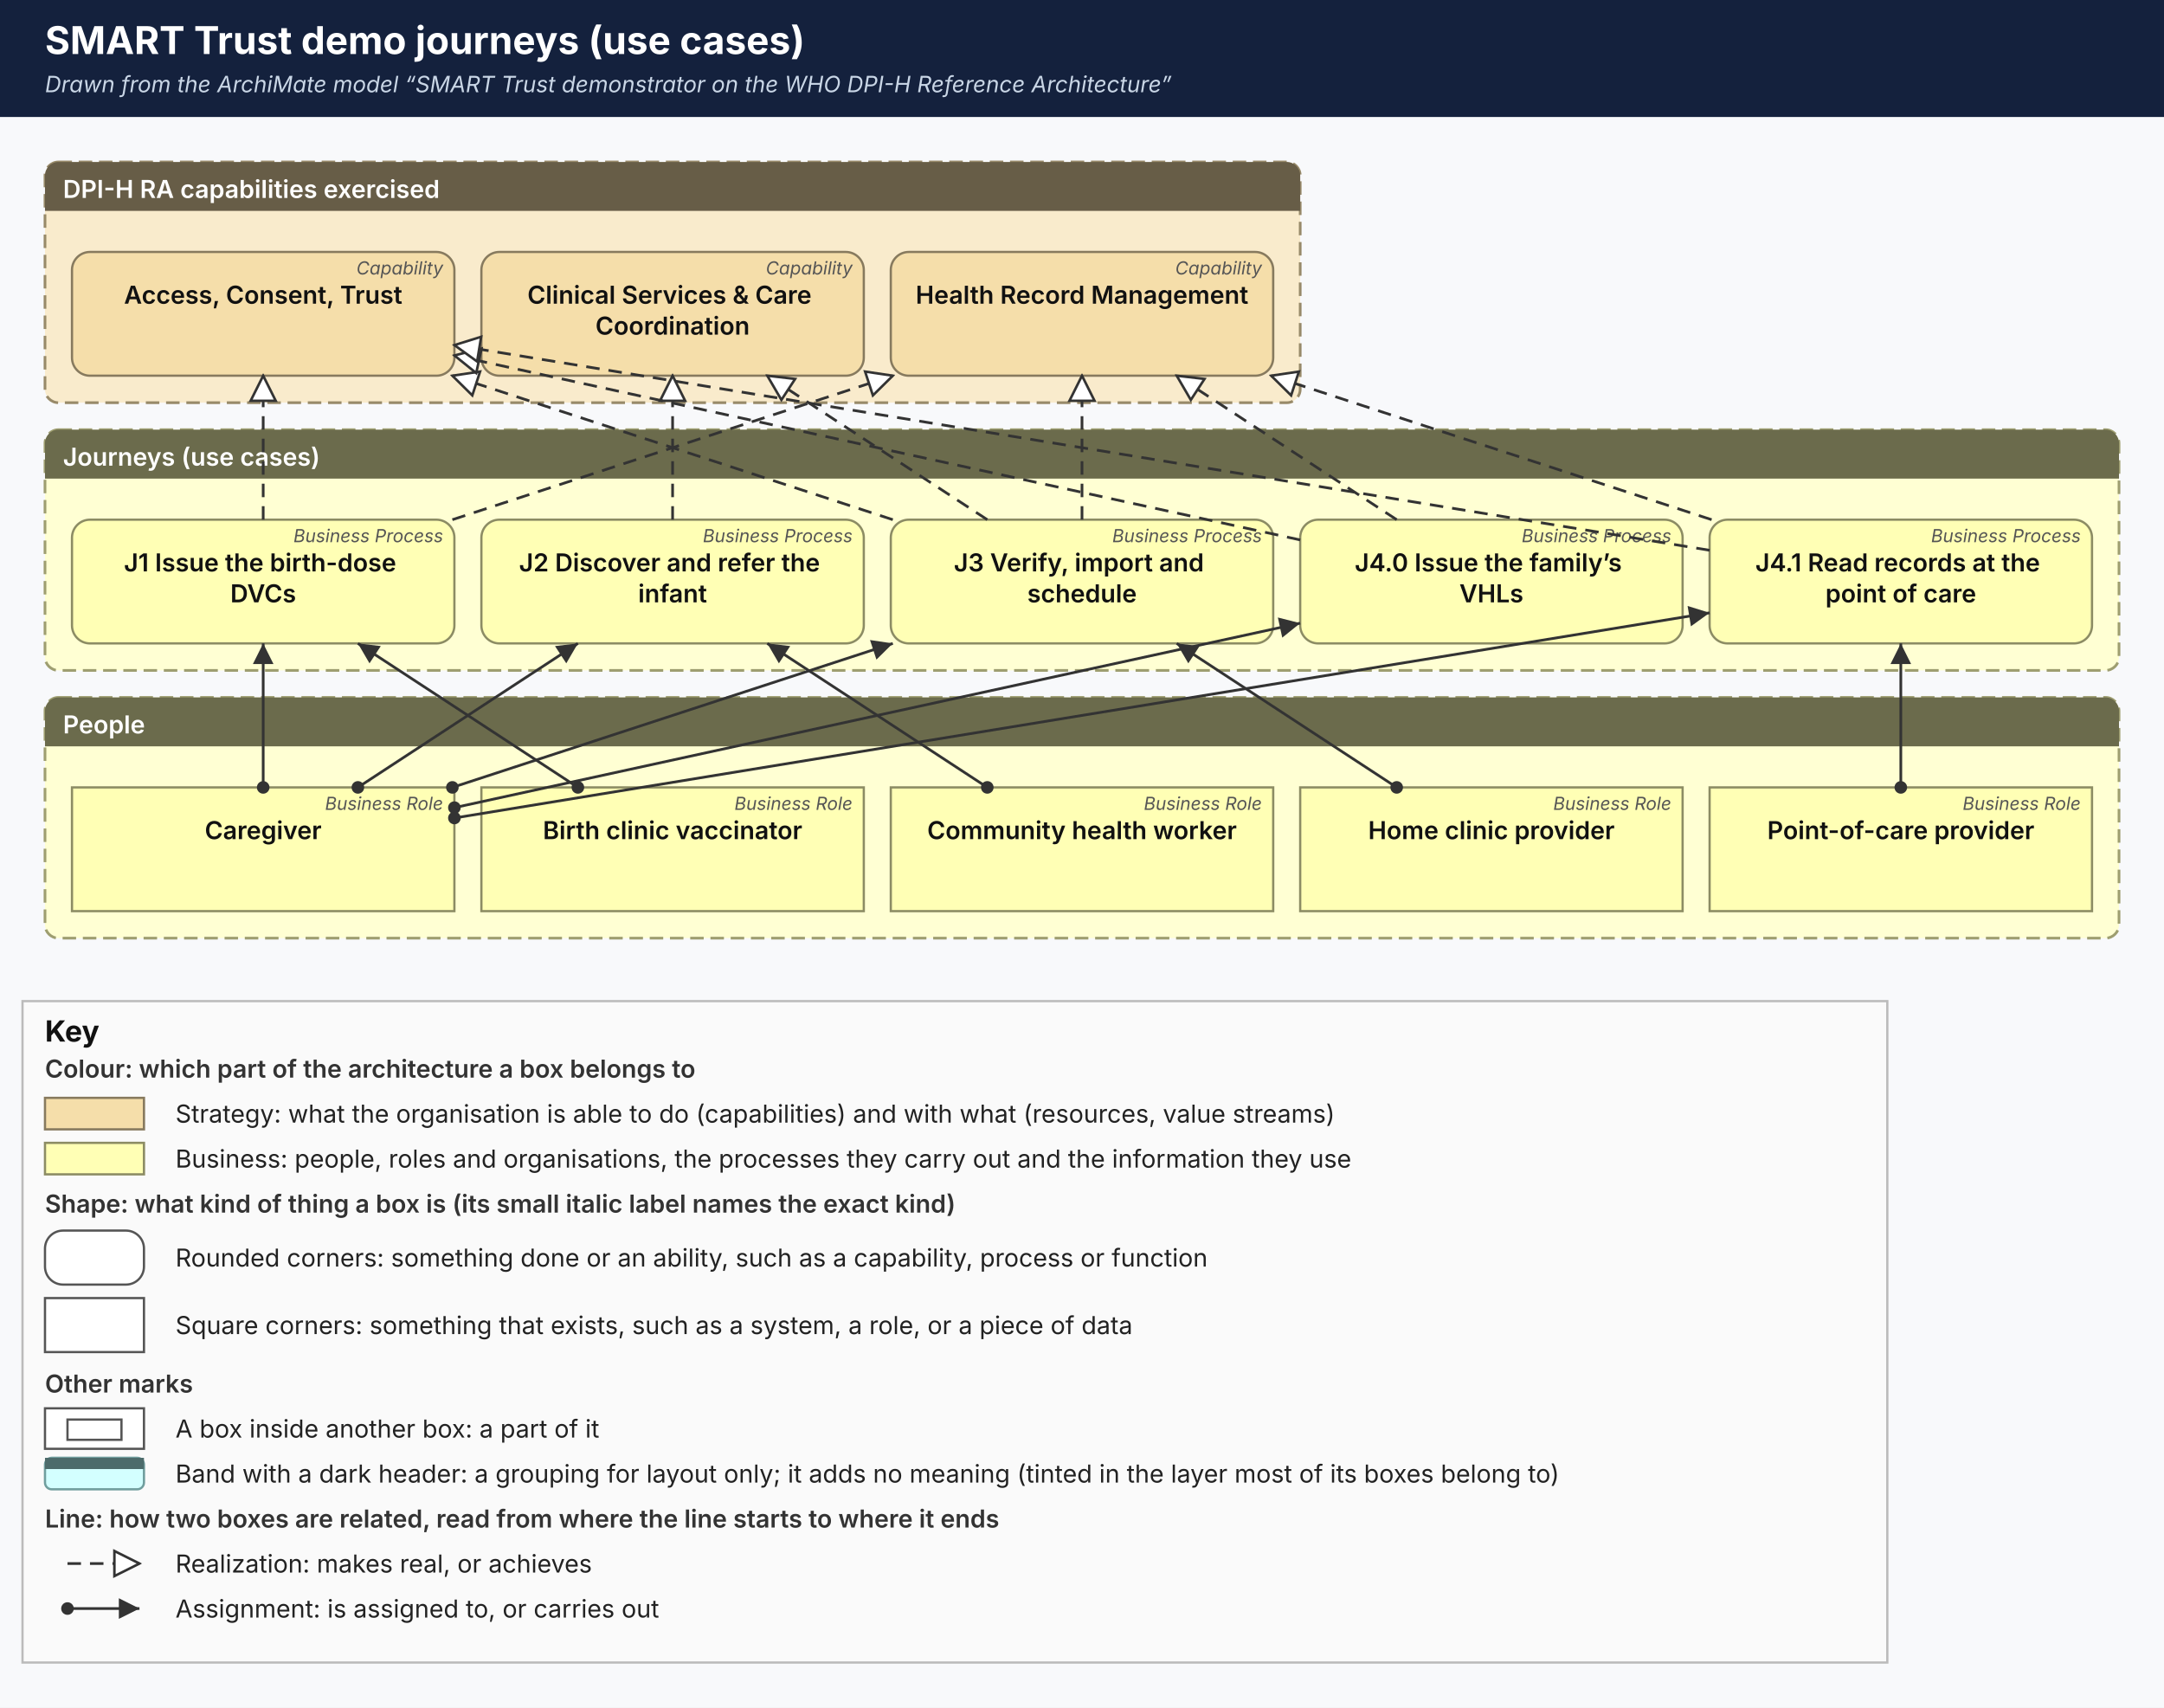
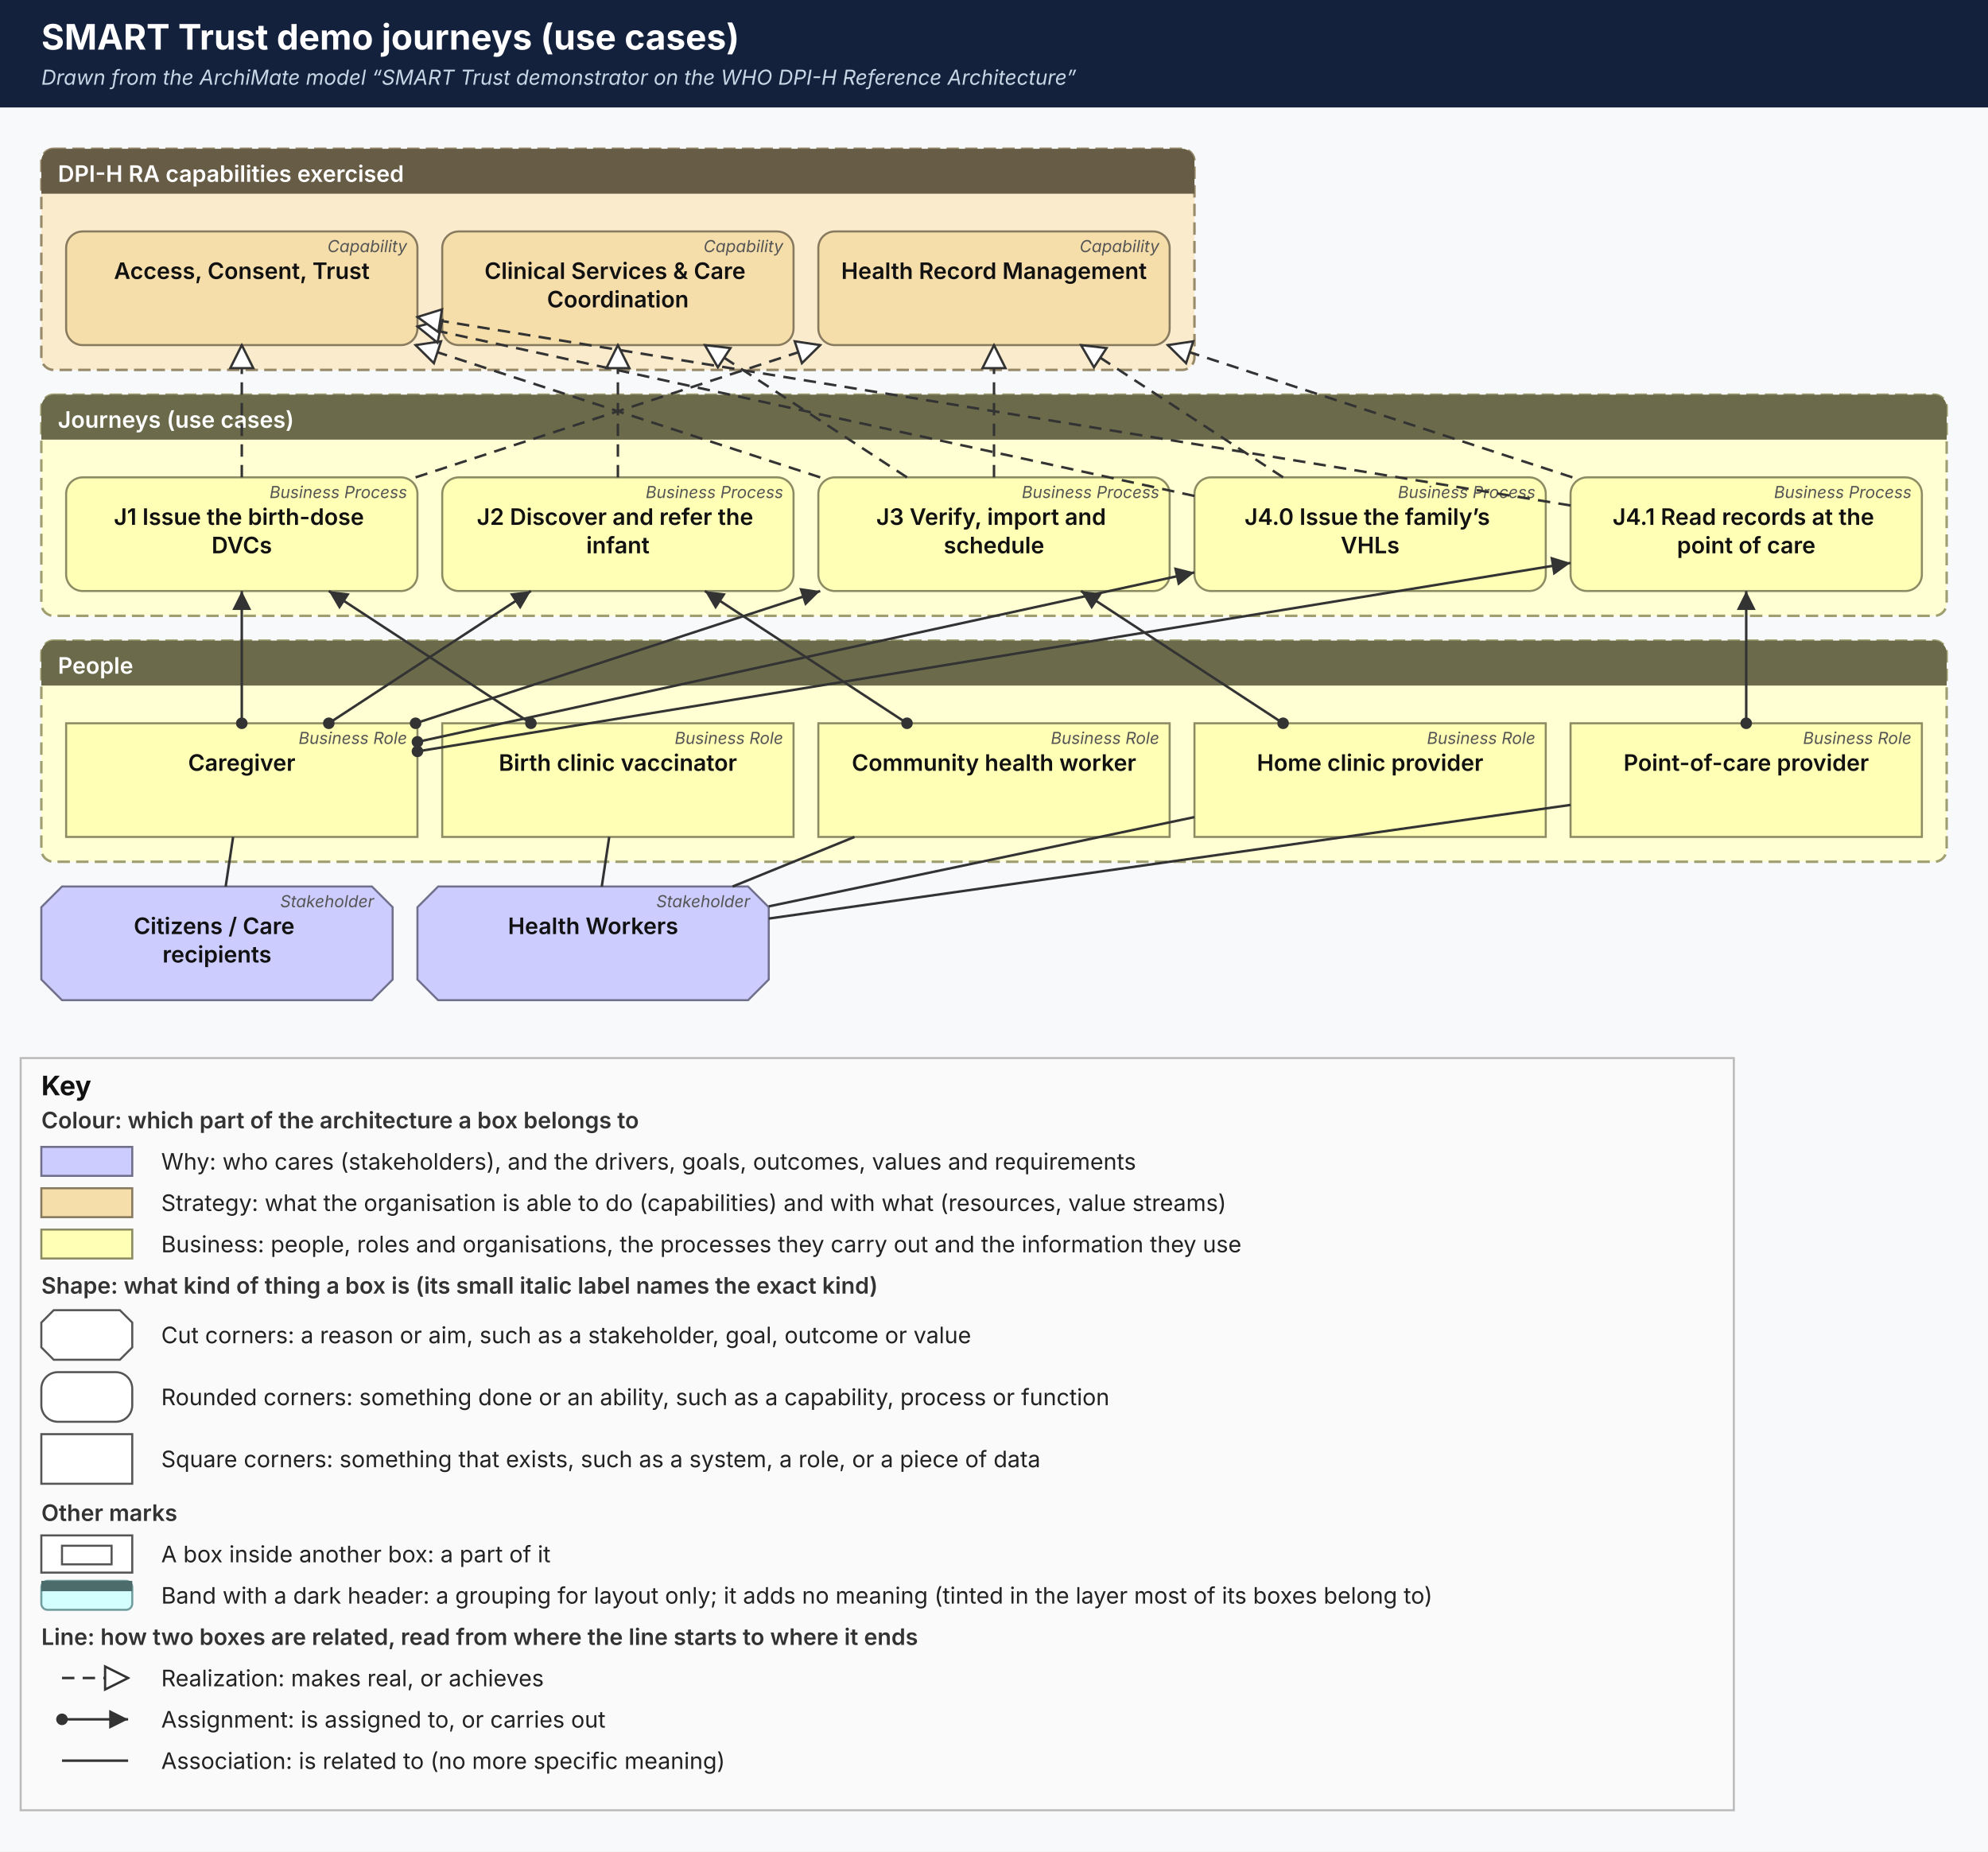
- <svg xmlns="http://www.w3.org/2000/svg" viewBox="4 -48 962 759" width="962" height="759" role="img" aria-labelledby="av-title">
+ <svg xmlns="http://www.w3.org/2000/svg" viewBox="4 -48 962 896" width="962" height="896" role="img" aria-labelledby="av-title">
  <style>
.av-name{font:600 11px Inter, "Segoe UI", system-ui, -apple-system, Helvetica, Arial, sans-serif;fill:#111}
.av-type{font:italic 8px Inter, "Segoe UI", system-ui, -apple-system, Helvetica, Arial, sans-serif;fill:#555}
.av-group{font:600 11px Inter, "Segoe UI", system-ui, -apple-system, Helvetica, Arial, sans-serif;fill:#333}
.av-note{font:10px Inter, "Segoe UI", system-ui, -apple-system, Helvetica, Arial, sans-serif;fill:#222}
.av-key{font:11px Inter, "Segoe UI", system-ui, -apple-system, Helvetica, Arial, sans-serif;fill:#222}
.av-keyh{font:600 11px Inter, "Segoe UI", system-ui, -apple-system, Helvetica, Arial, sans-serif;fill:#333}
.av-keyt{font:700 13px Inter, "Segoe UI", system-ui, -apple-system, Helvetica, Arial, sans-serif;fill:#111}
.av-rel{font:9px Inter, "Segoe UI", system-ui, -apple-system, Helvetica, Arial, sans-serif;fill:#333;paint-order:stroke;stroke:#fff;stroke-width:3px}
a:hover rect,a:hover polygon,a:focus rect,a:focus polygon{stroke:#06c;stroke-width:2.5}
</style>
  <defs>
    <marker id="arrow-open" viewBox="0 0 12 12" refX="11" refY="6" markerWidth="11" markerHeight="11" orient="auto-start-reverse" markerUnits="userSpaceOnUse">
      <path d="M1 1 L11 6 L1 11" fill="none" stroke="#333" stroke-width="1.3" />
    </marker>
    <marker id="arrow-filled" viewBox="0 0 12 12" refX="11" refY="6" markerWidth="11" markerHeight="11" orient="auto-start-reverse" markerUnits="userSpaceOnUse">
      <path d="M1 1 L11 6 L1 11 Z" fill="#333" />
    </marker>
    <marker id="arrow-small" viewBox="0 0 10 10" refX="9" refY="5" markerWidth="8" markerHeight="8" orient="auto-start-reverse" markerUnits="userSpaceOnUse">
      <path d="M1 1 L9 5 L1 9" fill="none" stroke="#333" stroke-width="1.2" />
    </marker>
    <marker id="triangle-hollow" viewBox="0 0 14 14" refX="13" refY="7" markerWidth="13" markerHeight="13" orient="auto-start-reverse" markerUnits="userSpaceOnUse">
      <path d="M1 1 L13 7 L1 13 Z" fill="#fff" stroke="#333" stroke-width="1.2" />
    </marker>
    <marker id="diamond-filled" viewBox="0 0 16 10" refX="1" refY="5" markerWidth="16" markerHeight="10" orient="auto-start-reverse" markerUnits="userSpaceOnUse">
      <path d="M1 5 L8 1 L15 5 L8 9 Z" fill="#333" />
    </marker>
    <marker id="diamond-hollow" viewBox="0 0 16 10" refX="1" refY="5" markerWidth="16" markerHeight="10" orient="auto-start-reverse" markerUnits="userSpaceOnUse">
      <path d="M1 5 L8 1 L15 5 L8 9 Z" fill="#fff" stroke="#333" stroke-width="1.2" />
    </marker>
    <marker id="dot" viewBox="0 0 8 8" refX="4" refY="4" markerWidth="7" markerHeight="7" orient="auto" markerUnits="userSpaceOnUse">
      <circle cx="4" cy="4" r="3.2" fill="#333" />
    </marker>
    <pattern id="missing" width="8" height="8" patternUnits="userSpaceOnUse" patternTransform="rotate(45)">
      <rect width="8" height="8" fill="#fff" />
      <line x1="0" y1="0" x2="0" y2="8" stroke="#d33" stroke-width="2" />
    </pattern>
  </defs>
-   <rect x="4" y="-48" width="962" height="759" fill="#f8f9fb" />
+   <rect x="4" y="-48" width="962" height="896" fill="#f8f9fb" />
  <rect x="4" y="-48" width="962" height="52" fill="#14213d" />
  <text x="24" y="-24" style="font:700 17px Inter, &quot;Segoe UI&quot;, system-ui, -apple-system, Helvetica, Arial, sans-serif;fill:#fff">SMART Trust demo journeys (use cases)</text>
  <text x="24" y="-7" style="font:italic 10px Inter, &quot;Segoe UI&quot;, system-ui, -apple-system, Helvetica, Arial, sans-serif;fill:#c9d6e6">Drawn from the ArchiMate model “SMART Trust demonstrator on the WHO DPI-H Reference Architecture”</text>
  <a href="../../../en/smart-trust-demo/archimate/0.1.0/elements/dpi-h-ra-capabilities-exercised/" target="_top">
    <rect x="24" y="24" width="558" height="107" rx="6" fill="#f9ebcc" stroke="#988a69" stroke-width="1.2" stroke-dasharray="6 3" />
    <path d="M24 30 a6 6 0 0 1 6 -6 h546 a6 6 0 0 1 6 6 v15.75 h-558 z" fill="#675d47" />
    <text class="av-group" x="32" y="40" style="fill:#fff">DPI-H RA capabilities exercised</text>
  </a>
  <a href="../../../en/smart-trust-demo/archimate/0.1.0/elements/access-consent-trust/" target="_top">
    <rect x="36" y="64" width="170" height="55" rx="8" fill="#f5deaa" stroke="#877a5e" stroke-width="1" />
    <text class="av-type" x="201" y="74" text-anchor="end">Capability</text>
    <text class="av-name" x="121" y="87" text-anchor="middle">
      <tspan x="121" dy="0">Access, Consent, Trust</tspan>
    </text>
  </a>
  <a href="../../../en/smart-trust-demo/archimate/0.1.0/elements/clinical-services-care-coordination/" target="_top">
    <rect x="218" y="64" width="170" height="55" rx="8" fill="#f5deaa" stroke="#877a5e" stroke-width="1" />
    <text class="av-type" x="383" y="74" text-anchor="end">Capability</text>
    <text class="av-name" x="303" y="87" text-anchor="middle">
      <tspan x="303" dy="0">Clinical Services &amp; Care</tspan>
      <tspan x="303" dy="13.75">Coordination</tspan>
    </text>
  </a>
  <a href="../../../en/smart-trust-demo/archimate/0.1.0/elements/health-record-management/" target="_top">
    <rect x="400" y="64" width="170" height="55" rx="8" fill="#f5deaa" stroke="#877a5e" stroke-width="1" />
    <text class="av-type" x="565" y="74" text-anchor="end">Capability</text>
    <text class="av-name" x="485" y="87" text-anchor="middle">
      <tspan x="485" dy="0">Health Record Management</tspan>
    </text>
  </a>
  <a href="../../../en/smart-trust-demo/archimate/0.1.0/elements/journeys-use-cases/" target="_top">
    <rect x="24" y="143" width="922" height="107" rx="6" fill="#ffffd3" stroke="#9e9e70" stroke-width="1.2" stroke-dasharray="6 3" />
    <path d="M24 149 a6 6 0 0 1 6 -6 h910 a6 6 0 0 1 6 6 v15.75 h-922 z" fill="#6b6b4c" />
    <text class="av-group" x="32" y="159" style="fill:#fff">Journeys (use cases)</text>
  </a>
  <a href="../../../en/smart-trust-demo/archimate/0.1.0/elements/j1-issue-the-birth-dose-dvcs/" target="_top">
    <rect x="36" y="183" width="170" height="55" rx="8" fill="#ffffb5" stroke="#8c8c64" stroke-width="1" />
    <text class="av-type" x="201" y="193" text-anchor="end">Business Process</text>
    <text class="av-name" x="121" y="206" text-anchor="middle">
      <tspan x="121" dy="0">J1 Issue the birth-dose</tspan>
      <tspan x="121" dy="13.75">DVCs</tspan>
    </text>
  </a>
  <a href="../../../en/smart-trust-demo/archimate/0.1.0/elements/j2-discover-and-refer-the-infant/" target="_top">
    <rect x="218" y="183" width="170" height="55" rx="8" fill="#ffffb5" stroke="#8c8c64" stroke-width="1" />
    <text class="av-type" x="383" y="193" text-anchor="end">Business Process</text>
    <text class="av-name" x="303" y="206" text-anchor="middle">
      <tspan x="303" dy="0">J2 Discover and refer the</tspan>
      <tspan x="303" dy="13.75">infant</tspan>
    </text>
  </a>
  <a href="../../../en/smart-trust-demo/archimate/0.1.0/elements/j3-verify-import-and-schedule/" target="_top">
    <rect x="400" y="183" width="170" height="55" rx="8" fill="#ffffb5" stroke="#8c8c64" stroke-width="1" />
    <text class="av-type" x="565" y="193" text-anchor="end">Business Process</text>
    <text class="av-name" x="485" y="206" text-anchor="middle">
      <tspan x="485" dy="0">J3 Verify, import and</tspan>
      <tspan x="485" dy="13.75">schedule</tspan>
    </text>
  </a>
  <a href="../../../en/smart-trust-demo/archimate/0.1.0/elements/j4-0-issue-the-family-s-vhls/" target="_top">
    <rect x="582" y="183" width="170" height="55" rx="8" fill="#ffffb5" stroke="#8c8c64" stroke-width="1" />
    <text class="av-type" x="747" y="193" text-anchor="end">Business Process</text>
    <text class="av-name" x="667" y="206" text-anchor="middle">
      <tspan x="667" dy="0">J4.0 Issue the family’s</tspan>
      <tspan x="667" dy="13.75">VHLs</tspan>
    </text>
  </a>
  <a href="../../../en/smart-trust-demo/archimate/0.1.0/elements/j4-1-read-records-at-the-point-of-care/" target="_top">
    <rect x="764" y="183" width="170" height="55" rx="8" fill="#ffffb5" stroke="#8c8c64" stroke-width="1" />
    <text class="av-type" x="929" y="193" text-anchor="end">Business Process</text>
    <text class="av-name" x="849" y="206" text-anchor="middle">
      <tspan x="849" dy="0">J4.1 Read records at the</tspan>
      <tspan x="849" dy="13.75">point of care</tspan>
    </text>
  </a>
  <a href="../../../en/smart-trust-demo/archimate/0.1.0/elements/people/" target="_top">
    <rect x="24" y="262" width="922" height="107" rx="6" fill="#ffffd3" stroke="#9e9e70" stroke-width="1.2" stroke-dasharray="6 3" />
    <path d="M24 268 a6 6 0 0 1 6 -6 h910 a6 6 0 0 1 6 6 v15.75 h-922 z" fill="#6b6b4c" />
    <text class="av-group" x="32" y="278" style="fill:#fff">People</text>
  </a>
  <a href="../../../en/smart-trust-demo/archimate/0.1.0/elements/caregiver/" target="_top">
    <rect x="36" y="302" width="170" height="55" fill="#ffffb5" stroke="#8c8c64" stroke-width="1" />
    <text class="av-type" x="201" y="312" text-anchor="end">Business Role</text>
    <text class="av-name" x="121" y="325" text-anchor="middle">
      <tspan x="121" dy="0">Caregiver</tspan>
    </text>
  </a>
  <a href="../../../en/smart-trust-demo/archimate/0.1.0/elements/birth-clinic-vaccinator/" target="_top">
    <rect x="218" y="302" width="170" height="55" fill="#ffffb5" stroke="#8c8c64" stroke-width="1" />
    <text class="av-type" x="383" y="312" text-anchor="end">Business Role</text>
    <text class="av-name" x="303" y="325" text-anchor="middle">
      <tspan x="303" dy="0">Birth clinic vaccinator</tspan>
    </text>
  </a>
  <a href="../../../en/smart-trust-demo/archimate/0.1.0/elements/community-health-worker/" target="_top">
    <rect x="400" y="302" width="170" height="55" fill="#ffffb5" stroke="#8c8c64" stroke-width="1" />
    <text class="av-type" x="565" y="312" text-anchor="end">Business Role</text>
    <text class="av-name" x="485" y="325" text-anchor="middle">
      <tspan x="485" dy="0">Community health worker</tspan>
    </text>
  </a>
  <a href="../../../en/smart-trust-demo/archimate/0.1.0/elements/home-clinic-provider/" target="_top">
    <rect x="582" y="302" width="170" height="55" fill="#ffffb5" stroke="#8c8c64" stroke-width="1" />
    <text class="av-type" x="747" y="312" text-anchor="end">Business Role</text>
    <text class="av-name" x="667" y="325" text-anchor="middle">
      <tspan x="667" dy="0">Home clinic provider</tspan>
    </text>
  </a>
  <a href="../../../en/smart-trust-demo/archimate/0.1.0/elements/point-of-care-provider/" target="_top">
    <rect x="764" y="302" width="170" height="55" fill="#ffffb5" stroke="#8c8c64" stroke-width="1" />
    <text class="av-type" x="929" y="312" text-anchor="end">Business Role</text>
    <text class="av-name" x="849" y="325" text-anchor="middle">
      <tspan x="849" dy="0">Point-of-care provider</tspan>
    </text>
  </a>
+   <a href="../../../en/smart-trust-demo/archimate/0.1.0/elements/citizens-care-recipients/" target="_top">
+     <polygon points="34,381 184,381 194,391 194,426 184,436 34,436 24,426 24,391" fill="#ccccff" stroke="#70708c" stroke-width="1" />
+     <text class="av-type" x="185" y="391" text-anchor="end">Stakeholder</text>
+     <text class="av-name" x="109" y="404" text-anchor="middle">
+       <tspan x="109" dy="0">Citizens / Care</tspan>
+       <tspan x="109" dy="13.75">recipients</tspan>
+     </text>
+   </a>
+   <a href="../../../en/smart-trust-demo/archimate/0.1.0/elements/health-workers/" target="_top">
+     <polygon points="216,381 366,381 376,391 376,426 366,436 216,436 206,426 206,391" fill="#ccccff" stroke="#70708c" stroke-width="1" />
+     <text class="av-type" x="367" y="391" text-anchor="end">Stakeholder</text>
+     <text class="av-name" x="291" y="404" text-anchor="middle">
+       <tspan x="291" dy="0">Health Workers</tspan>
+     </text>
+   </a>
  <a href="../../../en/smart-trust-demo/archimate/0.1.0/relationships/id-fa9e2f8ac0d05ce586ae3591704ab523/" target="_top">
    <path d="M121 183 L121 119" fill="none" stroke="#333" stroke-width="1.2" stroke-dasharray="6 4" marker-end="url(#triangle-hollow)" />
    <path d="M121 183 L121 119" fill="none" stroke="transparent" stroke-width="8" />
  </a>
  <a href="../../../en/smart-trust-demo/archimate/0.1.0/relationships/id-92bb78da02ae51f5a55d9bd30990f019/" target="_top">
    <path d="M205.1 183 L400.9 119" fill="none" stroke="#333" stroke-width="1.2" stroke-dasharray="6 4" marker-end="url(#triangle-hollow)" />
    <path d="M205.1 183 L400.9 119" fill="none" stroke="transparent" stroke-width="8" />
  </a>
  <a href="../../../en/smart-trust-demo/archimate/0.1.0/relationships/id-2c6b448e53375a6fbb2d63159f9ddba0/" target="_top">
    <path d="M303 183 L303 119" fill="none" stroke="#333" stroke-width="1.2" stroke-dasharray="6 4" marker-end="url(#triangle-hollow)" />
    <path d="M303 183 L303 119" fill="none" stroke="transparent" stroke-width="8" />
  </a>
  <a href="../../../en/smart-trust-demo/archimate/0.1.0/relationships/id-133016ed0c4e5f7fb9a708df49f4724a/" target="_top">
    <path d="M400.9 183 L205.1 119" fill="none" stroke="#333" stroke-width="1.2" stroke-dasharray="6 4" marker-end="url(#triangle-hollow)" />
    <path d="M400.9 183 L205.1 119" fill="none" stroke="transparent" stroke-width="8" />
  </a>
  <a href="../../../en/smart-trust-demo/archimate/0.1.0/relationships/id-6e9d242bb4335b099b586b94722b9036/" target="_top">
    <path d="M442.9 183 L345.1 119" fill="none" stroke="#333" stroke-width="1.2" stroke-dasharray="6 4" marker-end="url(#triangle-hollow)" />
    <path d="M442.9 183 L345.1 119" fill="none" stroke="transparent" stroke-width="8" />
  </a>
  <a href="../../../en/smart-trust-demo/archimate/0.1.0/relationships/id-c0ab937db8b951ecb96fb47073cac5cb/" target="_top">
    <path d="M485 183 L485 119" fill="none" stroke="#333" stroke-width="1.2" stroke-dasharray="6 4" marker-end="url(#triangle-hollow)" />
    <path d="M485 183 L485 119" fill="none" stroke="transparent" stroke-width="8" />
  </a>
  <a href="../../../en/smart-trust-demo/archimate/0.1.0/relationships/id-675daa6d7e765f45b8cbad947a535552/" target="_top">
    <path d="M582 192 L206 110" fill="none" stroke="#333" stroke-width="1.2" stroke-dasharray="6 4" marker-end="url(#triangle-hollow)" />
    <path d="M582 192 L206 110" fill="none" stroke="transparent" stroke-width="8" />
  </a>
  <a href="../../../en/smart-trust-demo/archimate/0.1.0/relationships/id-c791ecc77d1950e799a4d45396b2adfa/" target="_top">
    <path d="M624.9 183 L527.1 119" fill="none" stroke="#333" stroke-width="1.2" stroke-dasharray="6 4" marker-end="url(#triangle-hollow)" />
    <path d="M624.9 183 L527.1 119" fill="none" stroke="transparent" stroke-width="8" />
  </a>
  <a href="../../../en/smart-trust-demo/archimate/0.1.0/relationships/id-229975f4de9354a58f517c2ccf48f96b/" target="_top">
    <path d="M764 196.6 L206 105.4" fill="none" stroke="#333" stroke-width="1.2" stroke-dasharray="6 4" marker-end="url(#triangle-hollow)" />
    <path d="M764 196.6 L206 105.4" fill="none" stroke="transparent" stroke-width="8" />
  </a>
  <a href="../../../en/smart-trust-demo/archimate/0.1.0/relationships/id-b525ac88cdb75de184a891b8a00feb0a/" target="_top">
    <path d="M764.9 183 L569.1 119" fill="none" stroke="#333" stroke-width="1.2" stroke-dasharray="6 4" marker-end="url(#triangle-hollow)" />
    <path d="M764.9 183 L569.1 119" fill="none" stroke="transparent" stroke-width="8" />
  </a>
  <a href="../../../en/smart-trust-demo/archimate/0.1.0/relationships/id-2625c4c1650a5055890b2b1a3f46fa75/" target="_top">
    <path d="M121 302 L121 238" fill="none" stroke="#333" stroke-width="1.2" marker-start="url(#dot)" marker-end="url(#arrow-filled)" />
    <path d="M121 302 L121 238" fill="none" stroke="transparent" stroke-width="8" />
  </a>
  <a href="../../../en/smart-trust-demo/archimate/0.1.0/relationships/id-aeaebf6aec985b1c8449ea3ecb74074b/" target="_top">
    <path d="M163.1 302 L260.9 238" fill="none" stroke="#333" stroke-width="1.2" marker-start="url(#dot)" marker-end="url(#arrow-filled)" />
    <path d="M163.1 302 L260.9 238" fill="none" stroke="transparent" stroke-width="8" />
  </a>
  <a href="../../../en/smart-trust-demo/archimate/0.1.0/relationships/id-e301fb7a7d90564483fdb362864ed45c/" target="_top">
    <path d="M205.1 302 L400.9 238" fill="none" stroke="#333" stroke-width="1.2" marker-start="url(#dot)" marker-end="url(#arrow-filled)" />
    <path d="M205.1 302 L400.9 238" fill="none" stroke="transparent" stroke-width="8" />
  </a>
  <a href="../../../en/smart-trust-demo/archimate/0.1.0/relationships/id-f8047c950f0f55fe88023fece9d908f6/" target="_top">
    <path d="M206 311 L582 229" fill="none" stroke="#333" stroke-width="1.2" marker-start="url(#dot)" marker-end="url(#arrow-filled)" />
    <path d="M206 311 L582 229" fill="none" stroke="transparent" stroke-width="8" />
  </a>
  <a href="../../../en/smart-trust-demo/archimate/0.1.0/relationships/id-38c9fc3c0a9b50f2b074748e4ccd3ce8/" target="_top">
    <path d="M206 315.6 L764 224.4" fill="none" stroke="#333" stroke-width="1.2" marker-start="url(#dot)" marker-end="url(#arrow-filled)" />
    <path d="M206 315.6 L764 224.4" fill="none" stroke="transparent" stroke-width="8" />
  </a>
+   <a href="../../../en/smart-trust-demo/archimate/0.1.0/relationships/id-cf8440d351ae5e7e898ee8204322603f/" target="_top">
+     <path d="M116.8 357 L113.2 381" fill="none" stroke="#333" stroke-width="1.2" />
+     <path d="M116.8 357 L113.2 381" fill="none" stroke="transparent" stroke-width="8" />
+   </a>
  <a href="../../../en/smart-trust-demo/archimate/0.1.0/relationships/id-f9dad097827d5f67a927b8e3ec87633d/" target="_top">
    <path d="M260.9 302 L163.1 238" fill="none" stroke="#333" stroke-width="1.2" marker-start="url(#dot)" marker-end="url(#arrow-filled)" />
    <path d="M260.9 302 L163.1 238" fill="none" stroke="transparent" stroke-width="8" />
  </a>
+   <a href="../../../en/smart-trust-demo/archimate/0.1.0/relationships/id-4cfb5397804f5ff2a32677dbd17afd15/" target="_top">
+     <path d="M298.8 357 L295.2 381" fill="none" stroke="#333" stroke-width="1.2" />
+     <path d="M298.8 357 L295.2 381" fill="none" stroke="transparent" stroke-width="8" />
+   </a>
  <a href="../../../en/smart-trust-demo/archimate/0.1.0/relationships/id-eab30403921152299e8ce54020511cf9/" target="_top">
    <path d="M442.9 302 L345.1 238" fill="none" stroke="#333" stroke-width="1.2" marker-start="url(#dot)" marker-end="url(#arrow-filled)" />
    <path d="M442.9 302 L345.1 238" fill="none" stroke="transparent" stroke-width="8" />
  </a>
+   <a href="../../../en/smart-trust-demo/archimate/0.1.0/relationships/id-0bb95ae8d9bf504899742c28808de0af/" target="_top">
+     <path d="M417.5 357 L358.5 381" fill="none" stroke="#333" stroke-width="1.2" />
+     <path d="M417.5 357 L358.5 381" fill="none" stroke="transparent" stroke-width="8" />
+   </a>
  <a href="../../../en/smart-trust-demo/archimate/0.1.0/relationships/id-9fe74bdb9ee45a4da5c5ad2f5a6295bc/" target="_top">
    <path d="M624.9 302 L527.1 238" fill="none" stroke="#333" stroke-width="1.2" marker-start="url(#dot)" marker-end="url(#arrow-filled)" />
    <path d="M624.9 302 L527.1 238" fill="none" stroke="transparent" stroke-width="8" />
  </a>
+   <a href="../../../en/smart-trust-demo/archimate/0.1.0/relationships/id-12957ac973ab5acb8d72694486129a61/" target="_top">
+     <path d="M582 347.4 L376 390.6" fill="none" stroke="#333" stroke-width="1.2" />
+     <path d="M582 347.4 L376 390.6" fill="none" stroke="transparent" stroke-width="8" />
+   </a>
  <a href="../../../en/smart-trust-demo/archimate/0.1.0/relationships/id-a7bcec5457055b4c82bef20c3d2e8ce7/" target="_top">
    <path d="M849 302 L849 238" fill="none" stroke="#333" stroke-width="1.2" marker-start="url(#dot)" marker-end="url(#arrow-filled)" />
    <path d="M849 302 L849 238" fill="none" stroke="transparent" stroke-width="8" />
  </a>
+   <a href="../../../en/smart-trust-demo/archimate/0.1.0/relationships/id-9a6e577dd75d52d7a7e01c227b78c3e1/" target="_top">
+     <path d="M764 341.5 L376 396.5" fill="none" stroke="#333" stroke-width="1.2" />
+     <path d="M764 341.5 L376 396.5" fill="none" stroke="transparent" stroke-width="8" />
+   </a>
  <g class="av-legend">
-     <rect x="14" y="397" width="829" height="294" fill="#fafafa" stroke="#bbb" />
-     <text class="av-keyt" x="24" y="415">Key</text>
-     <text class="av-keyh" x="24" y="431">Colour: which part of the architecture a box belongs to</text>
-     <rect x="24" y="440" width="44" height="14" fill="#f5deaa" stroke="#877a5e" />
-     <text class="av-key" x="82" y="451">Strategy: what the organisation is able to do (capabilities) and with what (resources, value streams)</text>
-     <rect x="24" y="460" width="44" height="14" fill="#ffffb5" stroke="#8c8c64" />
-     <text class="av-key" x="82" y="471">Business: people, roles and organisations, the processes they carry out and the information they use</text>
-     <text class="av-keyh" x="24" y="491">Shape: what kind of thing a box is (its small italic label names the exact kind)</text>
-     <rect x="24" y="499" width="44" height="24" rx="8" fill="#fff" stroke="#555" />
-     <text class="av-key" x="82" y="515">Rounded corners: something done or an ability, such as a capability, process or function</text>
-     <rect x="24" y="529" width="44" height="24" fill="#fff" stroke="#555" />
-     <text class="av-key" x="82" y="545">Square corners: something that exists, such as a system, a role, or a piece of data</text>
-     <text class="av-keyh" x="24" y="571">Other marks</text>
-     <rect x="24" y="578" width="44" height="18" fill="#fff" stroke="#555" />
-     <rect x="34" y="583" width="24" height="9" fill="#fff" stroke="#555" />
-     <text class="av-key" x="82" y="591">A box inside another box: a part of it</text>
-     <rect x="24" y="600" width="44" height="14" rx="3" fill="#d3ffff" stroke="#709e9e" />
-     <rect x="24" y="600" width="44" height="5" fill="#4c6b6b" />
-     <text class="av-key" x="82" y="611">Band with a dark header: a grouping for layout only; it adds no meaning (tinted in the layer most of its boxes belong to)</text>
-     <text class="av-keyh" x="24" y="631">Line: how two boxes are related, read from where the line starts to where it ends</text>
-     <path d="M34 647 L66 647" fill="none" stroke="#333" stroke-width="1.2" stroke-dasharray="6 4" marker-end="url(#triangle-hollow)" />
-     <text class="av-key" x="82" y="651">Realization: makes real, or achieves</text>
-     <path d="M34 667 L66 667" fill="none" stroke="#333" stroke-width="1.2" marker-start="url(#dot)" marker-end="url(#arrow-filled)" />
-     <text class="av-key" x="82" y="671">Assignment: is assigned to, or carries out</text>
+     <rect x="14" y="464" width="829" height="364" fill="#fafafa" stroke="#bbb" />
+     <text class="av-keyt" x="24" y="482">Key</text>
+     <text class="av-keyh" x="24" y="498">Colour: which part of the architecture a box belongs to</text>
+     <rect x="24" y="507" width="44" height="14" fill="#ccccff" stroke="#70708c" />
+     <text class="av-key" x="82" y="518">Why: who cares (stakeholders), and the drivers, goals, outcomes, values and requirements</text>
+     <rect x="24" y="527" width="44" height="14" fill="#f5deaa" stroke="#877a5e" />
+     <text class="av-key" x="82" y="538">Strategy: what the organisation is able to do (capabilities) and with what (resources, value streams)</text>
+     <rect x="24" y="547" width="44" height="14" fill="#ffffb5" stroke="#8c8c64" />
+     <text class="av-key" x="82" y="558">Business: people, roles and organisations, the processes they carry out and the information they use</text>
+     <text class="av-keyh" x="24" y="578">Shape: what kind of thing a box is (its small italic label names the exact kind)</text>
+     <polygon points="30,586 62,586 68,592 68,604 62,610 30,610 24,604 24,592" fill="#fff" stroke="#555" />
+     <text class="av-key" x="82" y="602">Cut corners: a reason or aim, such as a stakeholder, goal, outcome or value</text>
+     <rect x="24" y="616" width="44" height="24" rx="8" fill="#fff" stroke="#555" />
+     <text class="av-key" x="82" y="632">Rounded corners: something done or an ability, such as a capability, process or function</text>
+     <rect x="24" y="646" width="44" height="24" fill="#fff" stroke="#555" />
+     <text class="av-key" x="82" y="662">Square corners: something that exists, such as a system, a role, or a piece of data</text>
+     <text class="av-keyh" x="24" y="688">Other marks</text>
+     <rect x="24" y="695" width="44" height="18" fill="#fff" stroke="#555" />
+     <rect x="34" y="700" width="24" height="9" fill="#fff" stroke="#555" />
+     <text class="av-key" x="82" y="708">A box inside another box: a part of it</text>
+     <rect x="24" y="717" width="44" height="14" rx="3" fill="#d3ffff" stroke="#709e9e" />
+     <rect x="24" y="717" width="44" height="5" fill="#4c6b6b" />
+     <text class="av-key" x="82" y="728">Band with a dark header: a grouping for layout only; it adds no meaning (tinted in the layer most of its boxes belong to)</text>
+     <text class="av-keyh" x="24" y="748">Line: how two boxes are related, read from where the line starts to where it ends</text>
+     <path d="M34 764 L66 764" fill="none" stroke="#333" stroke-width="1.2" stroke-dasharray="6 4" marker-end="url(#triangle-hollow)" />
+     <text class="av-key" x="82" y="768">Realization: makes real, or achieves</text>
+     <path d="M34 784 L66 784" fill="none" stroke="#333" stroke-width="1.2" marker-start="url(#dot)" marker-end="url(#arrow-filled)" />
+     <text class="av-key" x="82" y="788">Assignment: is assigned to, or carries out</text>
+     <path d="M34 804 L66 804" fill="none" stroke="#333" stroke-width="1.2" />
+     <text class="av-key" x="82" y="808">Association: is related to (no more specific meaning)</text>
  </g>
</svg>
